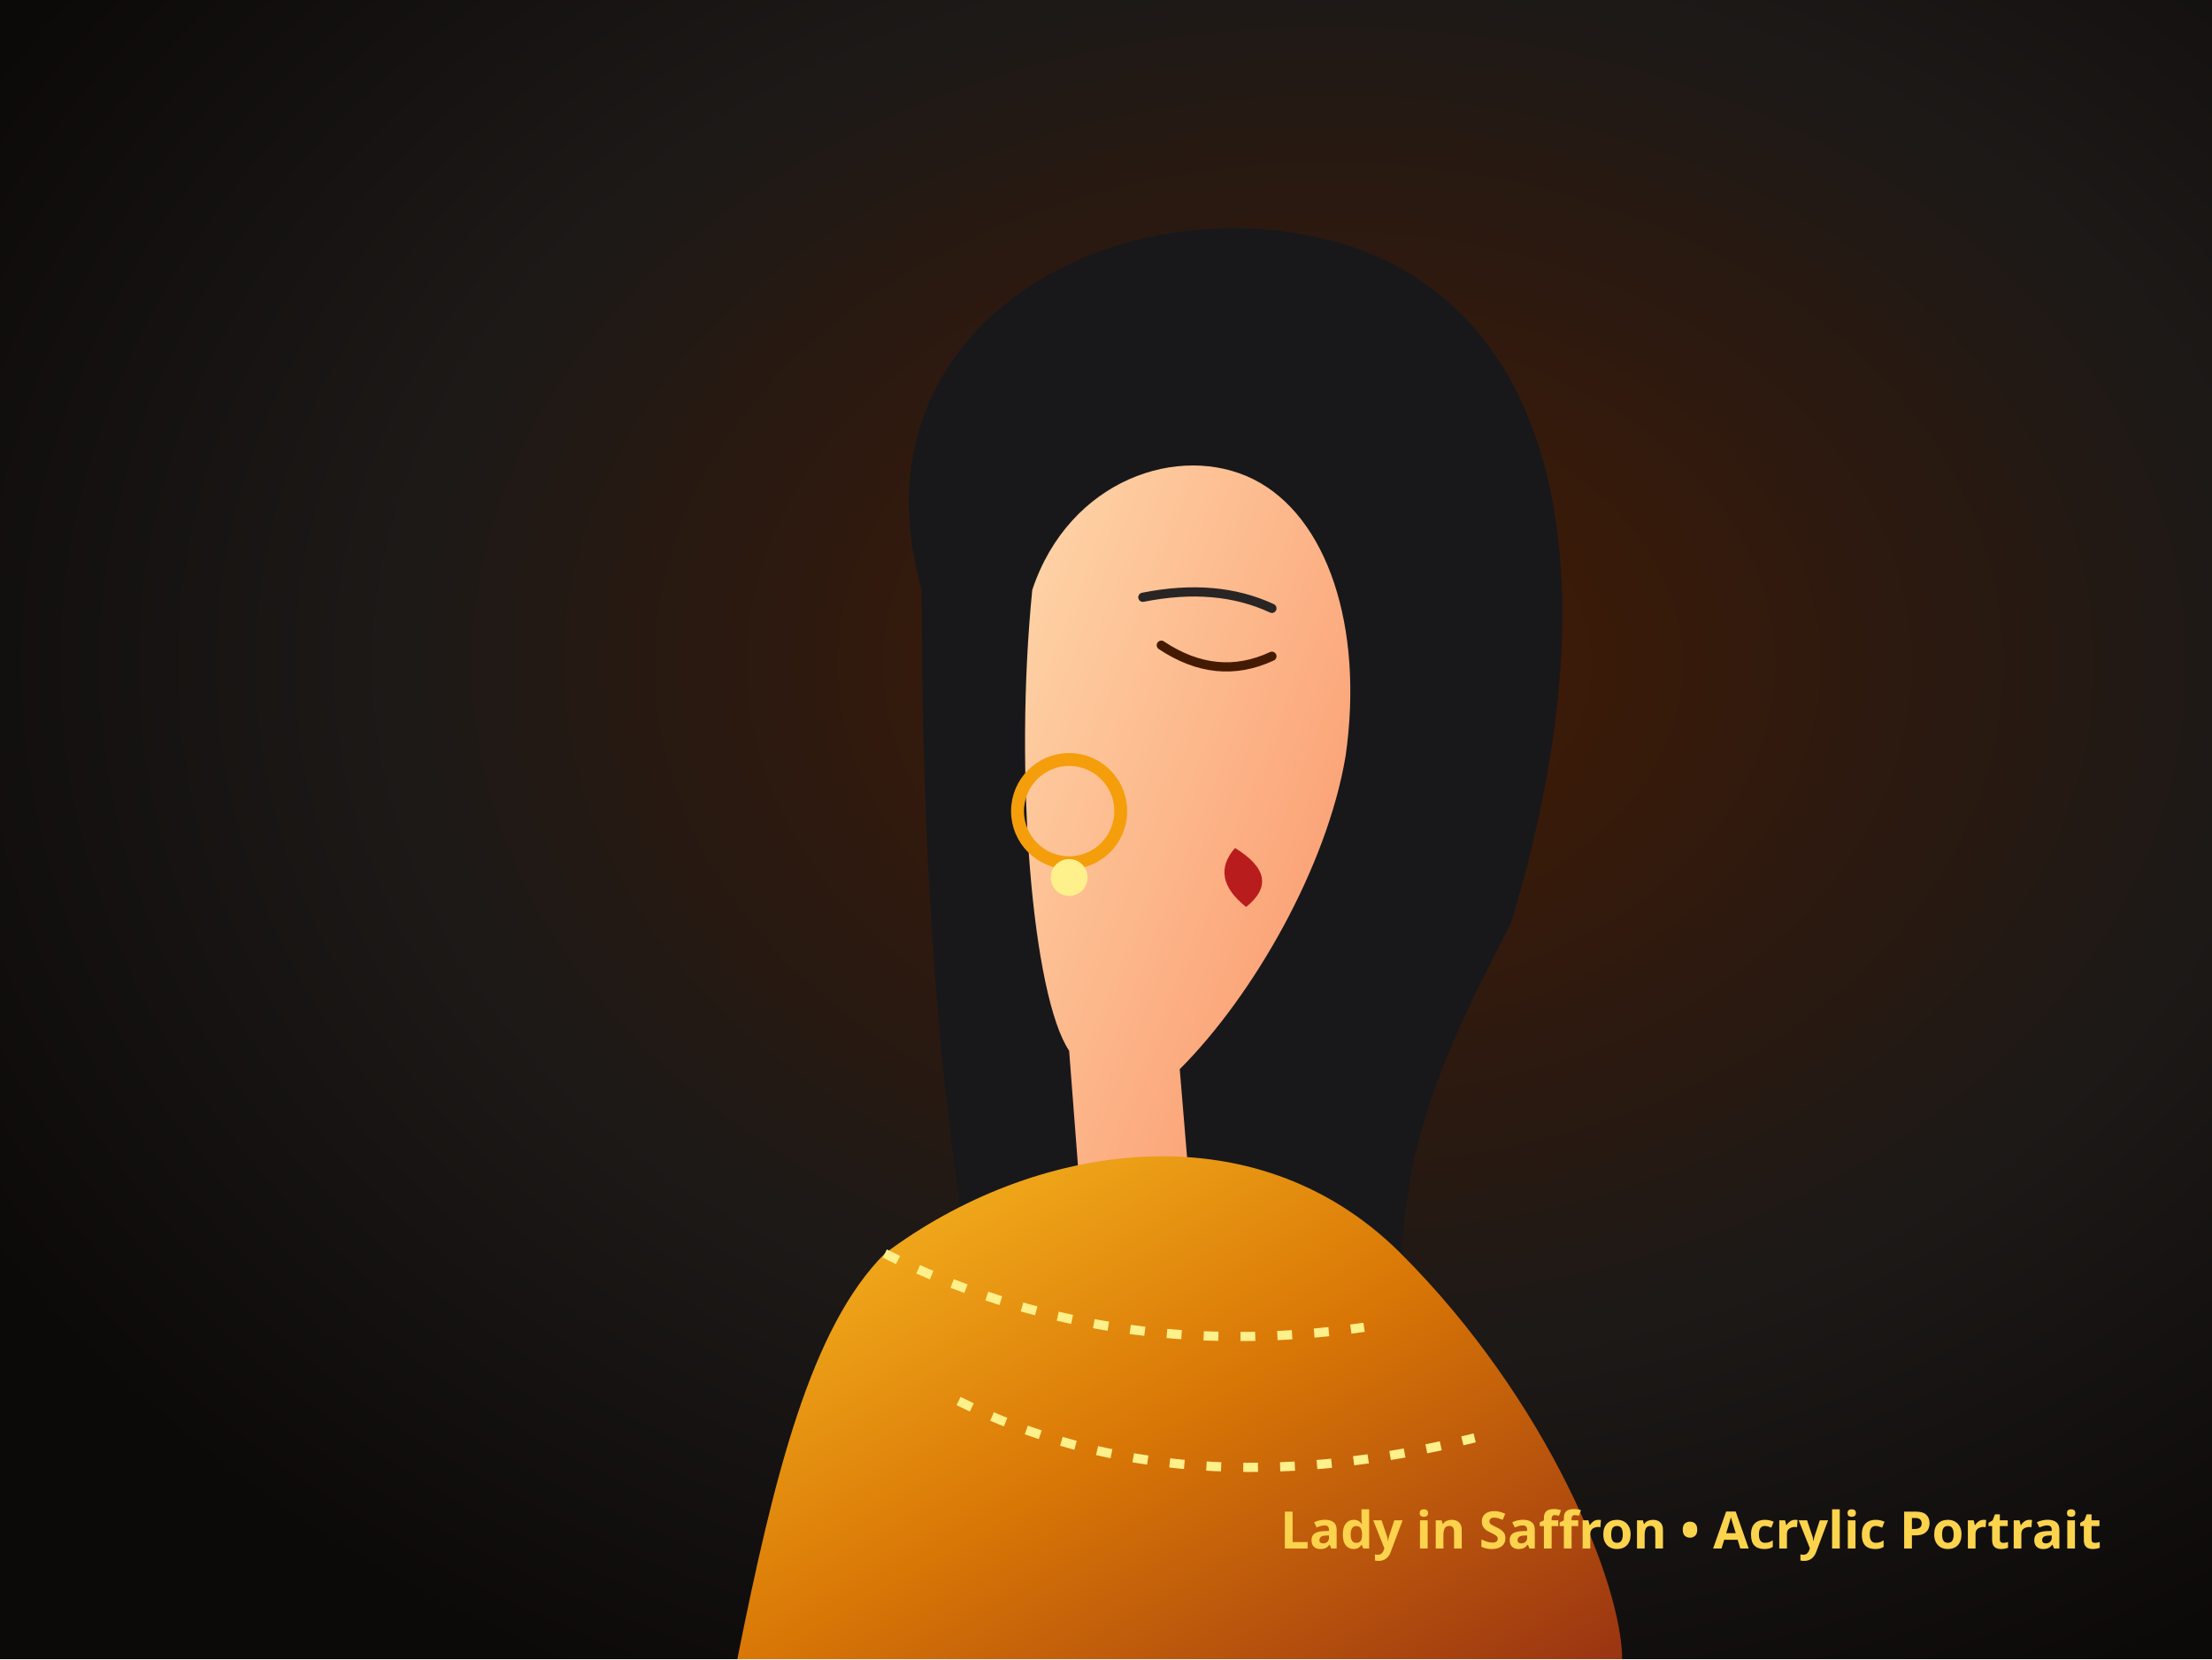
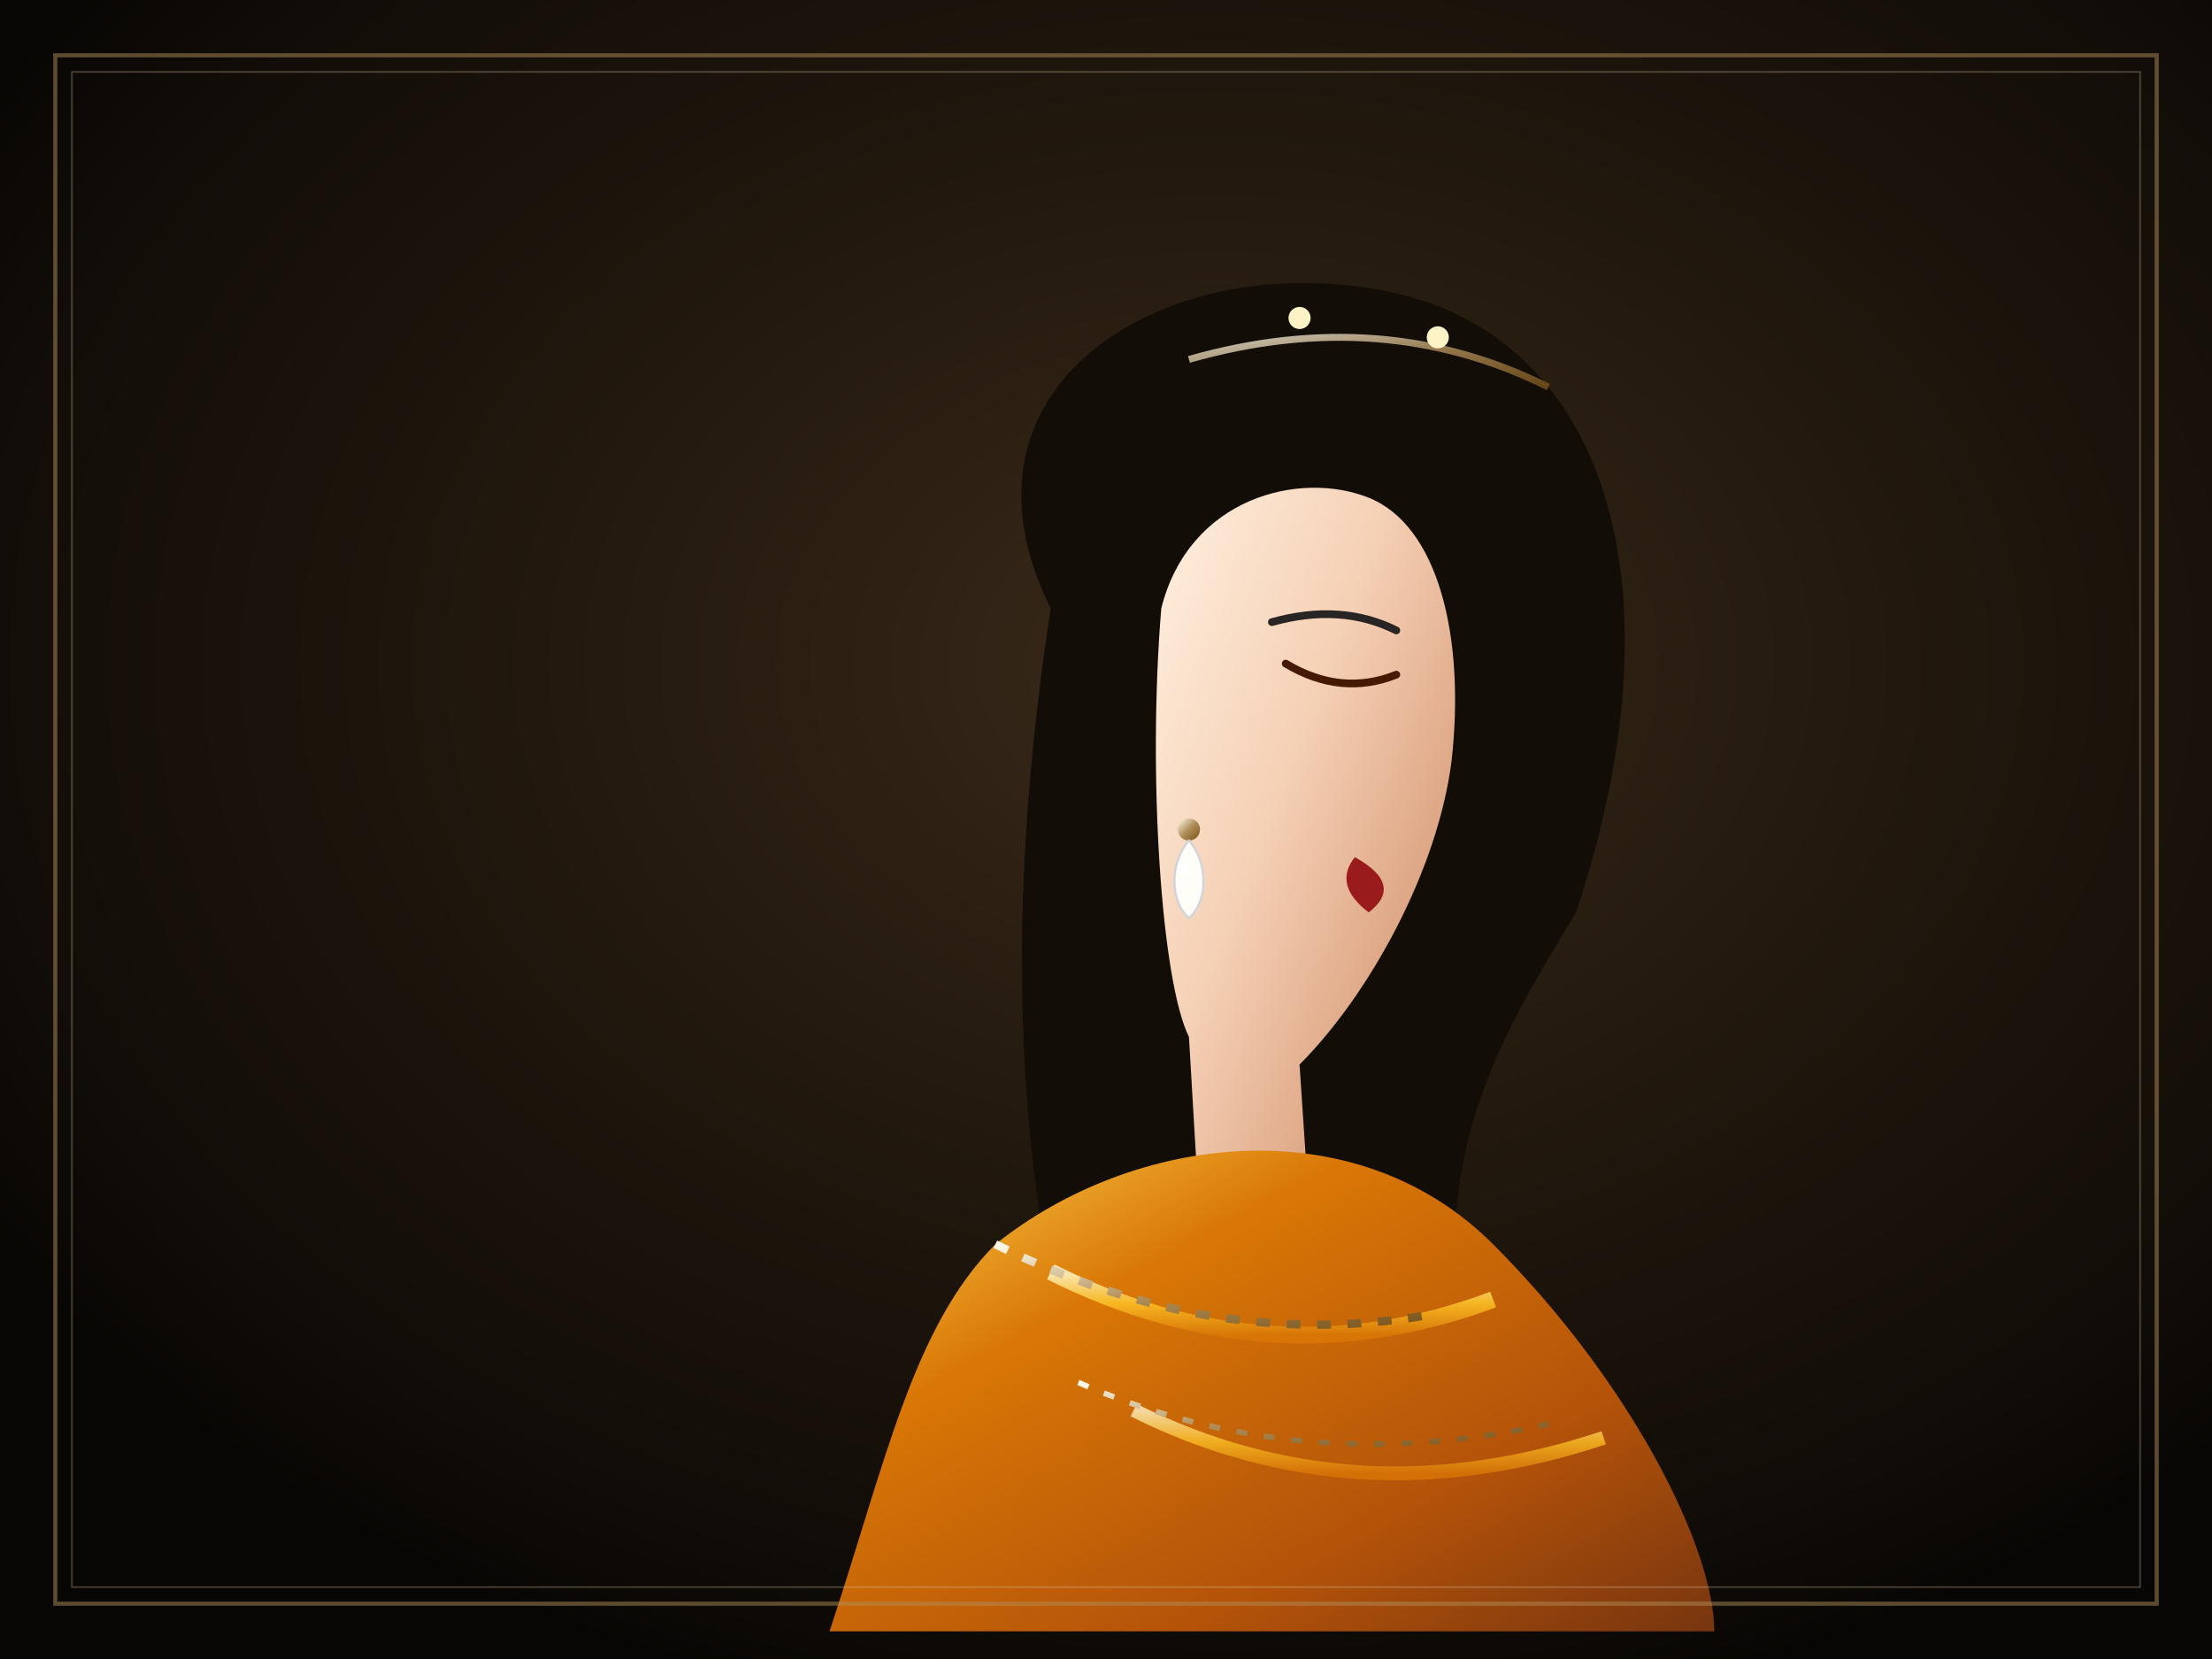
- <svg xmlns="http://www.w3.org/2000/svg" viewBox="0 0 600 450" width="100%" height="100%">
+ <svg xmlns="http://www.w3.org/2000/svg" viewBox="0 0 800 600" width="100%" height="100%">
  <defs>
-     <radialGradient id="portraitBg" cx="60%" cy="40%" r="70%">
-       <stop offset="0%" stop-color="#451a03" />
-       <stop offset="60%" stop-color="#1c1917" />
-       <stop offset="100%" stop-color="#0c0a09" />
+     <radialGradient id="chiaroBg" cx="55%" cy="40%" r="65%">
+       <stop offset="0%" stop-color="#3A2A1A" />
+       <stop offset="45%" stop-color="#23190E" />
+       <stop offset="85%" stop-color="#120D08" />
+       <stop offset="100%" stop-color="#080604" />
    </radialGradient>
-     <linearGradient id="saffronDrape" x1="0%" y1="0%" x2="100%" y2="100%">
-       <stop offset="0%" stop-color="#fbbf24" />
-       <stop offset="50%" stop-color="#d97706" />
-       <stop offset="100%" stop-color="#9a3412" />
+     <linearGradient id="saffronSilk" x1="0%" y1="0%" x2="100%" y2="100%">
+       <stop offset="0%" stop-color="#FCD34D" />
+       <stop offset="30%" stop-color="#D97706" />
+       <stop offset="70%" stop-color="#B45309" />
+       <stop offset="100%" stop-color="#78350F" />
    </linearGradient>
-     <linearGradient id="skinTone" x1="0%" y1="0%" x2="100%" y2="100%">
-       <stop offset="0%" stop-color="#fed7aa" />
-       <stop offset="70%" stop-color="#fba478" />
-       <stop offset="100%" stop-color="#c27751" />
+     <linearGradient id="silkHighlight" x1="0%" y1="0%" x2="0%" y2="100%">
+       <stop offset="0%" stop-color="#FEF3C7" />
+       <stop offset="50%" stop-color="#FBBF24" />
+       <stop offset="100%" stop-color="#D97706" />
+     </linearGradient>
+     <linearGradient id="skinChiaroscuro" x1="0%" y1="0%" x2="100%" y2="100%">
+       <stop offset="0%" stop-color="#FFF1E0" />
+       <stop offset="40%" stop-color="#F5D0B5" />
+       <stop offset="75%" stop-color="#D99E7C" />
+       <stop offset="100%" stop-color="#8F593E" />
+     </linearGradient>
+     <linearGradient id="goldFiligree" x1="0%" y1="0%" x2="100%" y2="100%">
+       <stop offset="0%" stop-color="#FFFBEB" />
+       <stop offset="50%" stop-color="#B08D57" />
+       <stop offset="100%" stop-color="#78531A" />
    </linearGradient>
  </defs>
-   <rect width="600" height="450" fill="url(#portraitBg)" />
-   <g transform="translate(160, 40)">
-     <path d="M 90 120 C 70 50 140 10 200 25 C 260 40 280 110 250 210 C 230 250 200 300 240 380 L 120 380 C 100 310 90 230 90 120 Z" fill="#18181b" />
-     <path d="M 120 120 C 130 90 160 80 180 90 C 200 100 210 130 205 165 C 200 195 180 230 160 250 L 165 310 L 135 310 L 130 245 C 120 230 115 170 120 120 Z" fill="url(#skinTone)" />
-     <path d="M 155 135 Q 170 145 185 138" stroke="#451a03" stroke-width="2.5" fill="none" stroke-linecap="round" />
-     <path d="M 150 122 Q 170 118 185 125" stroke="#292524" stroke-width="2.5" fill="none" stroke-linecap="round" />
-     <path d="M 175 190 Q 188 198 178 206 Q 168 198 175 190 Z" fill="#b91c1c" />
-     <circle cx="130" cy="180" r="14" fill="none" stroke="#f59e0b" stroke-width="3.5" />
-     <circle cx="130" cy="198" r="5" fill="#fef08a" />
-     <path d="M 80 300 C 120 270 180 260 220 300 C 260 340 280 390 280 410 L 40 410 C 50 360 60 320 80 300 Z" fill="url(#saffronDrape)" />
-     <path d="M 80 300 Q 140 330 210 320" stroke="#fef08a" stroke-width="2.5" fill="none" stroke-dasharray="4,6" />
-     <path d="M 100 340 Q 160 370 240 350" stroke="#fef08a" stroke-width="2.5" fill="none" stroke-dasharray="4,6" />
+   <rect width="800" height="600" fill="url(#chiaroBg)" />
+   <g transform="translate(260, 60)">
+     <path d="M 120 160 C 80 80 160 30 240 45 C 320 60 350 150 310 270 C 280 320 240 380 290 480 L 140 480 C 110 390 100 290 120 160 Z" fill="#130D08" />
+     <path d="M 170 70 Q 240 50 300 80" stroke="url(#goldFiligree)" stroke-width="2.5" fill="none" opacity="0.8" />
+     <circle cx="210" cy="55" r="4" fill="#FEF3C7" />
+     <circle cx="260" cy="62" r="4" fill="#FEF3C7" />
+     <path d="M 160 160 C 170 120 210 110 235 120 C 260 130 270 170 265 215 C 260 255 235 300 210 325 L 215 400 L 175 400 L 170 315 C 160 295 155 220 160 160 Z" fill="url(#skinChiaroscuro)" />
+     <path d="M 205 180 Q 225 192 245 184" stroke="#451A03" stroke-width="2.8" fill="none" stroke-linecap="round" />
+     <path d="M 200 165 Q 225 158 245 168" stroke="#292524" stroke-width="2.8" fill="none" stroke-linecap="round" />
+     <path d="M 230 250 Q 248 260 235 270 Q 222 260 230 250 Z" fill="#991B1B" />
+     <circle cx="170" cy="240" r="4" fill="url(#goldFiligree)" />
+     <path d="M 170 244 C 163 252 163 266 170 272 C 177 266 177 252 170 244 Z" fill="#FFFDF8" stroke="#D1D5DB" stroke-width="0.8" />
+     <circle cx="168" cy="254" r="2.2" fill="#FFFFFF" />
+     <path d="M 100 390 C 150 350 230 340 280 390 C 330 440 360 500 360 530 L 40 530 C 60 470 70 420 100 390 Z" fill="url(#saffronSilk)" />
+     <path d="M 120 400 Q 200 440 280 410" stroke="url(#silkHighlight)" stroke-width="6" fill="none" opacity="0.9" />
+     <path d="M 150 450 Q 230 490 320 460" stroke="url(#silkHighlight)" stroke-width="5" fill="none" opacity="0.8" />
+     <path d="M 100 390 Q 180 430 260 415" stroke="url(#goldFiligree)" stroke-width="3" fill="none" stroke-dasharray="5,6" />
+     <path d="M 130 440 Q 210 475 300 455" stroke="url(#goldFiligree)" stroke-width="2" fill="none" stroke-dasharray="4,6" />
  </g>
-   <text x="570" y="420" font-family="'Segoe UI', sans-serif" font-size="14" font-weight="700" fill="#fcd34d" text-anchor="end">Lady in Saffron • Acrylic Portrait</text>
+   <rect x="20" y="20" width="760" height="560" fill="none" stroke="#B08D57" stroke-width="1.5" opacity="0.5" />
+   <rect x="26" y="26" width="748" height="548" fill="none" stroke="#D8C3A5" stroke-width="0.6" opacity="0.3" />
</svg>
